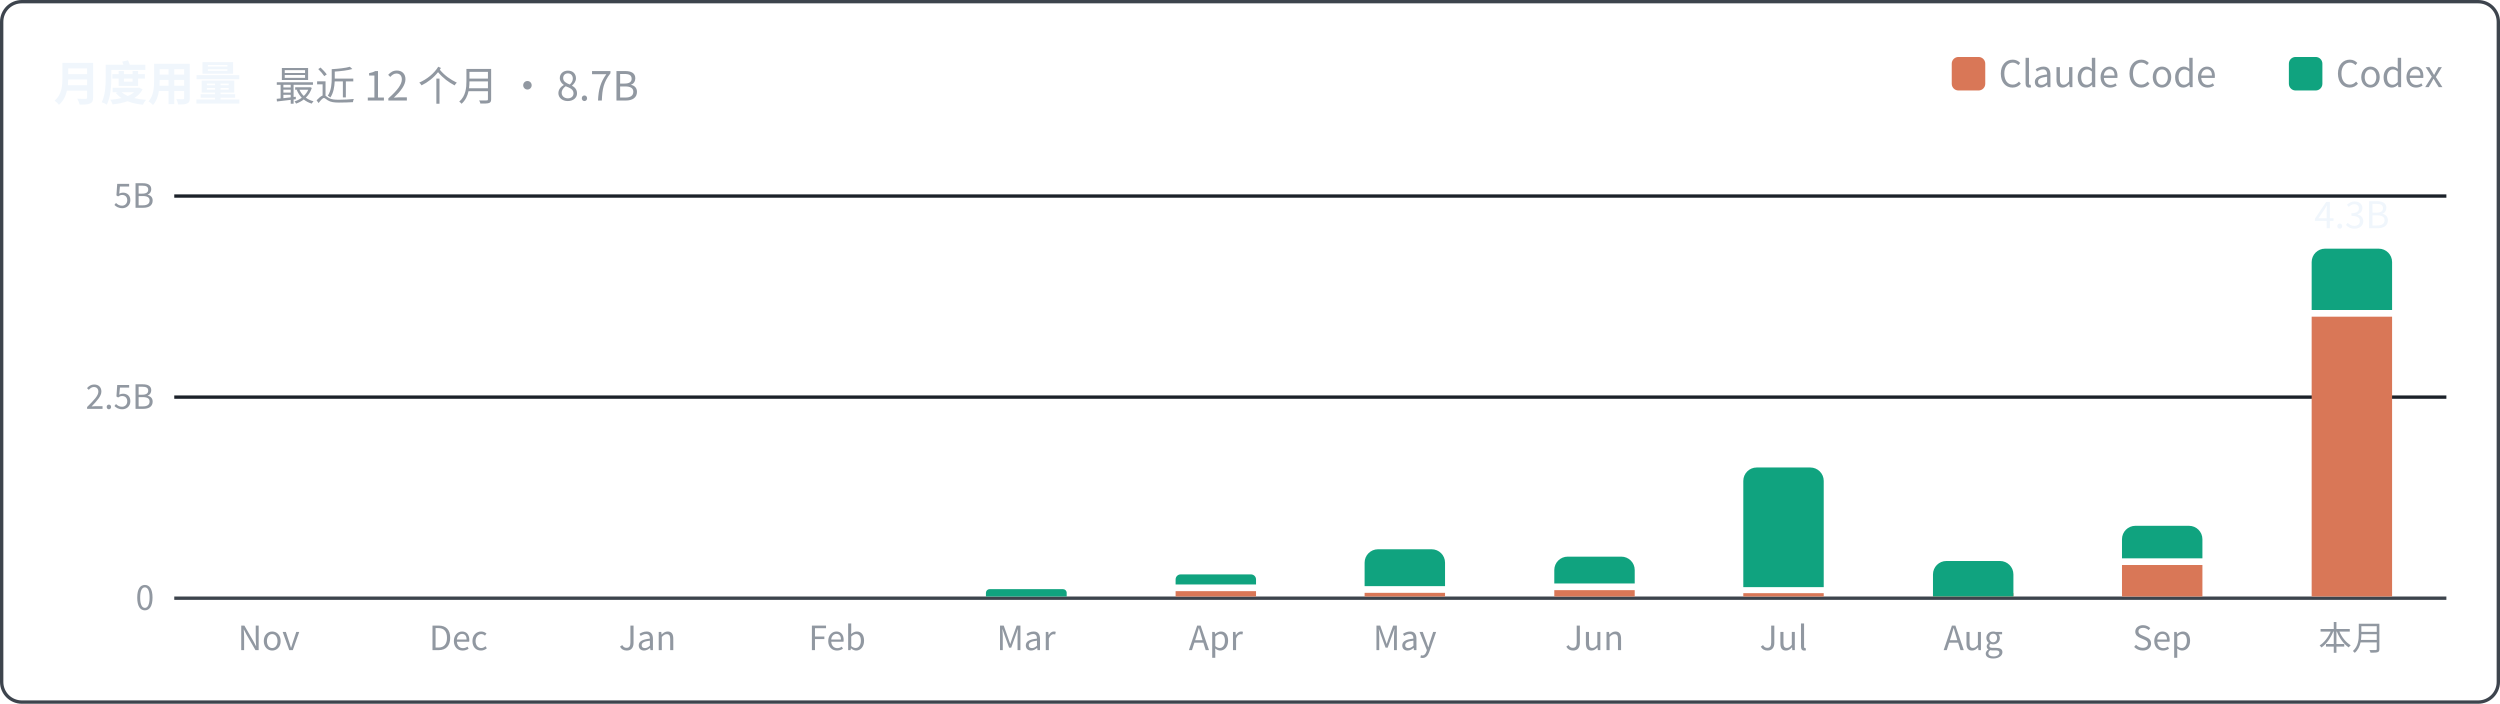
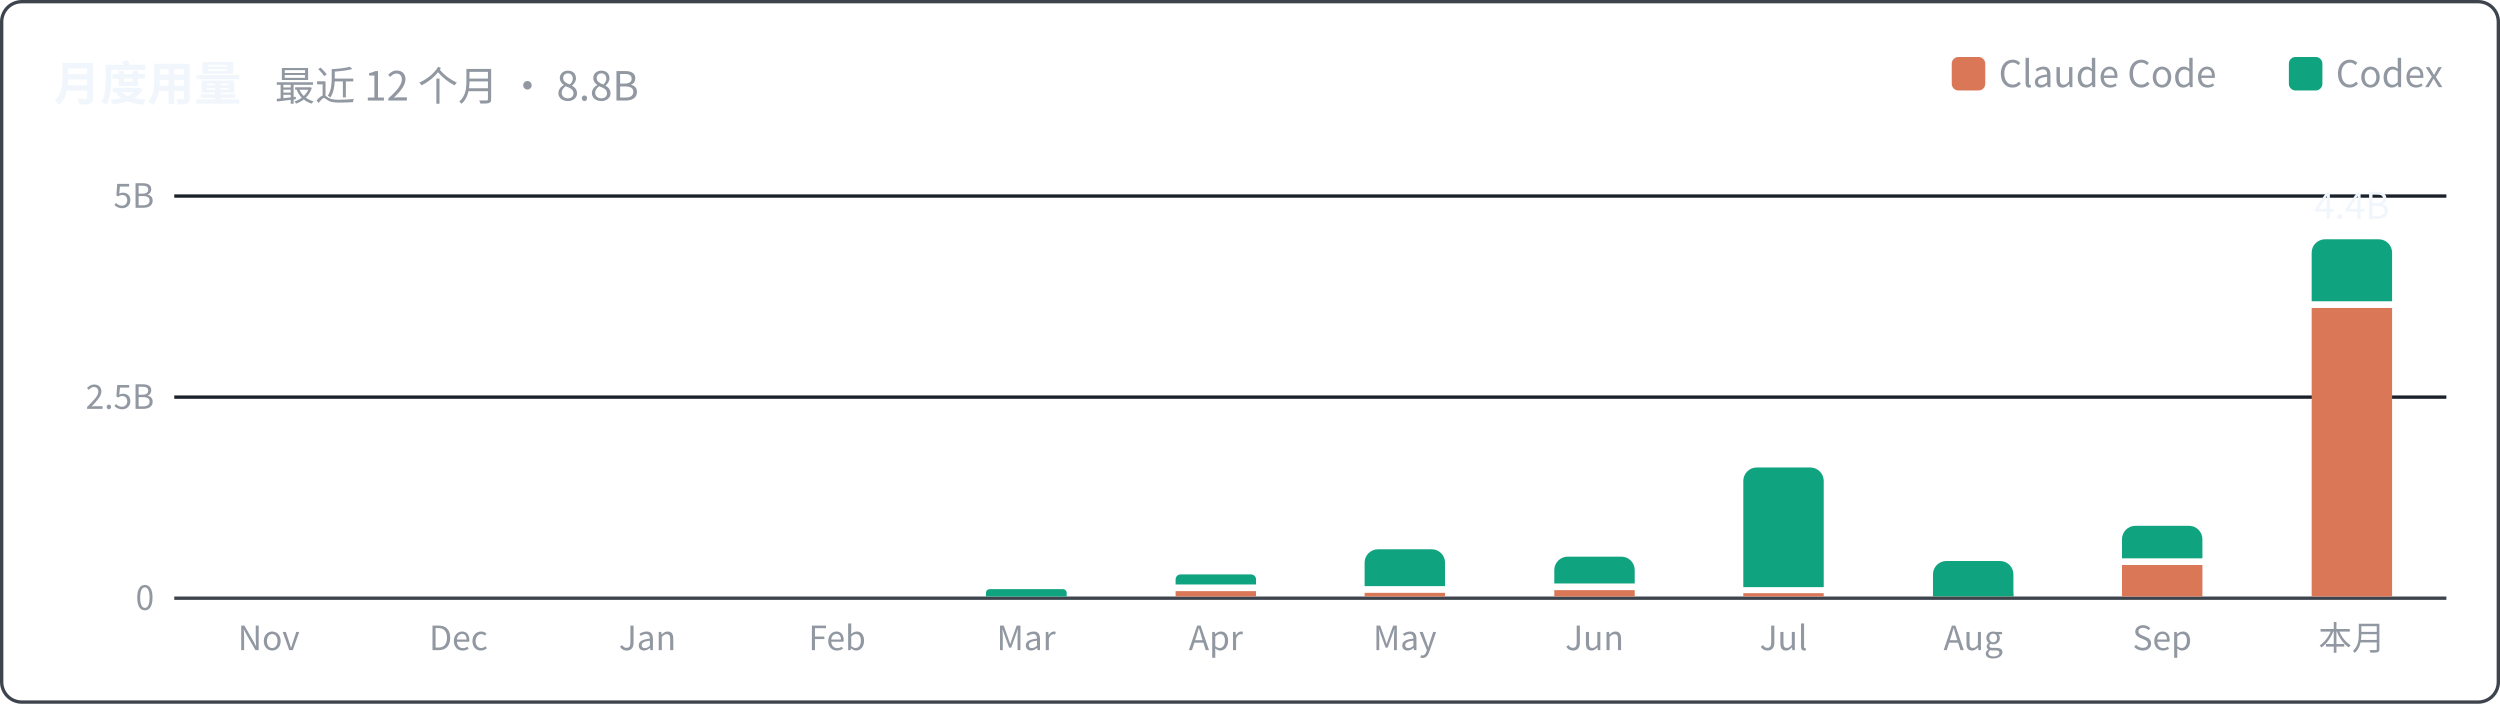
<svg xmlns="http://www.w3.org/2000/svg" width="746" height="210" viewBox="0 0 746 210" font-family="system-ui, -apple-system, 'Segoe UI', 'PingFang SC', 'Microsoft YaHei', 'Noto Sans CJK SC', sans-serif">
  <rect x="0.5" y="0.5" width="745" height="209" rx="6" fill="none" stroke="#3d444d" />
-   <text x="16" y="30" font-size="14" font-weight="600" fill="#f0f6fc">月度用量<tspan dx="10" font-size="12" font-weight="400" fill="#9198a1">最近 12 个月 · 8.7B</tspan>
+   <text x="16" y="30" font-size="14" font-weight="600" fill="#f0f6fc">月度用量<tspan dx="10" font-size="12" font-weight="400" fill="#9198a1">最近 12 个月 · 8.8B</tspan>
  </text>
  <line x1="52" y1="178.5" x2="730" y2="178.5" stroke="#3d444d" stroke-width="1" />
  <text x="46" y="182.0" font-size="10" text-anchor="end" fill="#9198a1">0</text>
  <line x1="52" y1="118.5" x2="730" y2="118.5" stroke="#1b2129" stroke-width="1" />
  <text x="46" y="122.0" font-size="10" text-anchor="end" fill="#9198a1">2.5B</text>
  <line x1="52" y1="58.5" x2="730" y2="58.5" stroke="#1b2129" stroke-width="1" />
  <text x="46" y="62.0" font-size="10" text-anchor="end" fill="#9198a1">5B</text>
  <text x="80.2" y="194" font-size="10" text-anchor="middle" fill="#9198a1">Nov</text>
  <text x="136.8" y="194" font-size="10" text-anchor="middle" fill="#9198a1">Dec</text>
  <text x="193.2" y="194" font-size="10" text-anchor="middle" fill="#9198a1">Jan</text>
  <text x="249.8" y="194" font-size="10" text-anchor="middle" fill="#9198a1">Feb</text>
  <path d="M294.2 178.0 v-1.1 a1.1 1.1 0 0 1 1.1 -1.1 h21.9 a1.1 1.1 0 0 1 1.1 1.1 v1.1 z" fill="#10a37f" />
  <text x="306.2" y="194" font-size="10" text-anchor="middle" fill="#9198a1">Mar</text>
  <rect x="350.8" y="176.4" width="24" height="1.6" fill="#d97757" />
  <path d="M350.8 174.4 v-1.5 a1.5 1.5 0 0 1 1.5 -1.5 h21.0 a1.5 1.5 0 0 1 1.5 1.5 v1.5 z" fill="#10a37f" />
  <text x="362.8" y="194" font-size="10" text-anchor="middle" fill="#9198a1">Apr</text>
  <rect x="407.2" y="176.9" width="24" height="1.1" fill="#d97757" />
  <path d="M407.2 174.9 v-7.0 a4.0 4.0 0 0 1 4.0 -4.0 h16.0 a4.0 4.0 0 0 1 4.0 4.0 v7.0 z" fill="#10a37f" />
  <text x="419.2" y="194" font-size="10" text-anchor="middle" fill="#9198a1">May</text>
  <rect x="463.8" y="176.1" width="24" height="1.9" fill="#d97757" />
  <path d="M463.8 174.1 v-4.0 a4.0 4.0 0 0 1 4.0 -4.0 h16.0 a4.0 4.0 0 0 1 4.0 4.0 v4.0 z" fill="#10a37f" />
  <text x="475.8" y="194" font-size="10" text-anchor="middle" fill="#9198a1">Jun</text>
  <rect x="520.2" y="177.0" width="24" height="1.0" fill="#d97757" />
  <path d="M520.2 175.2 v-31.7 a4.0 4.0 0 0 1 4.0 -4.0 h16.0 a4.0 4.0 0 0 1 4.0 4.0 v31.7 z" fill="#10a37f" />
  <text x="532.2" y="194" font-size="10" text-anchor="middle" fill="#9198a1">Jul</text>
  <rect x="576.8" y="177.0" width="24" height="1.0" fill="#d97757" />
  <path d="M576.8 178.0 v-6.6 a4.0 4.0 0 0 1 4.0 -4.0 h16.0 a4.0 4.0 0 0 1 4.0 4.0 v6.6 z" fill="#10a37f" />
  <text x="588.8" y="194" font-size="10" text-anchor="middle" fill="#9198a1">Aug</text>
  <rect x="633.2" y="168.6" width="24" height="9.4" fill="#d97757" />
  <path d="M633.2 166.6 v-5.7 a4.0 4.0 0 0 1 4.0 -4.0 h16.0 a4.0 4.0 0 0 1 4.0 4.0 v5.7 z" fill="#10a37f" />
  <text x="645.2" y="194" font-size="10" text-anchor="middle" fill="#9198a1">Sep</text>
-   <rect x="689.8" y="94.5" width="24" height="83.5" fill="#d97757" />
-   <path d="M689.8 92.5 v-14.3 a4.0 4.0 0 0 1 4.0 -4.0 h16.0 a4.0 4.0 0 0 1 4.0 4.0 v14.3 z" fill="#10a37f" />
-   <text x="701.8" y="68.1" font-size="11" text-anchor="middle" fill="#f0f6fc">4.3B</text>
+   <rect x="689.8" y="91.9" width="24" height="86.1" fill="#d97757" />
+   <path d="M689.8 89.9 v-14.5 a4.0 4.0 0 0 1 4.0 -4.0 h16.0 a4.0 4.0 0 0 1 4.0 4.0 v14.5 z" fill="#10a37f" />
+   <text x="701.8" y="65.3" font-size="11" text-anchor="middle" fill="#f0f6fc">4.4B</text>
  <text x="701.8" y="194" font-size="10" text-anchor="middle" fill="#9198a1">本月</text>
  <text x="697.0" y="26" font-size="11" fill="#9198a1">Codex</text>
  <rect x="683.0" y="17" width="10" height="10" rx="2" fill="#10a37f" />
  <text x="596.4" y="26" font-size="11" fill="#9198a1">Claude Code</text>
  <rect x="582.4" y="17" width="10" height="10" rx="2" fill="#d97757" />
</svg>
